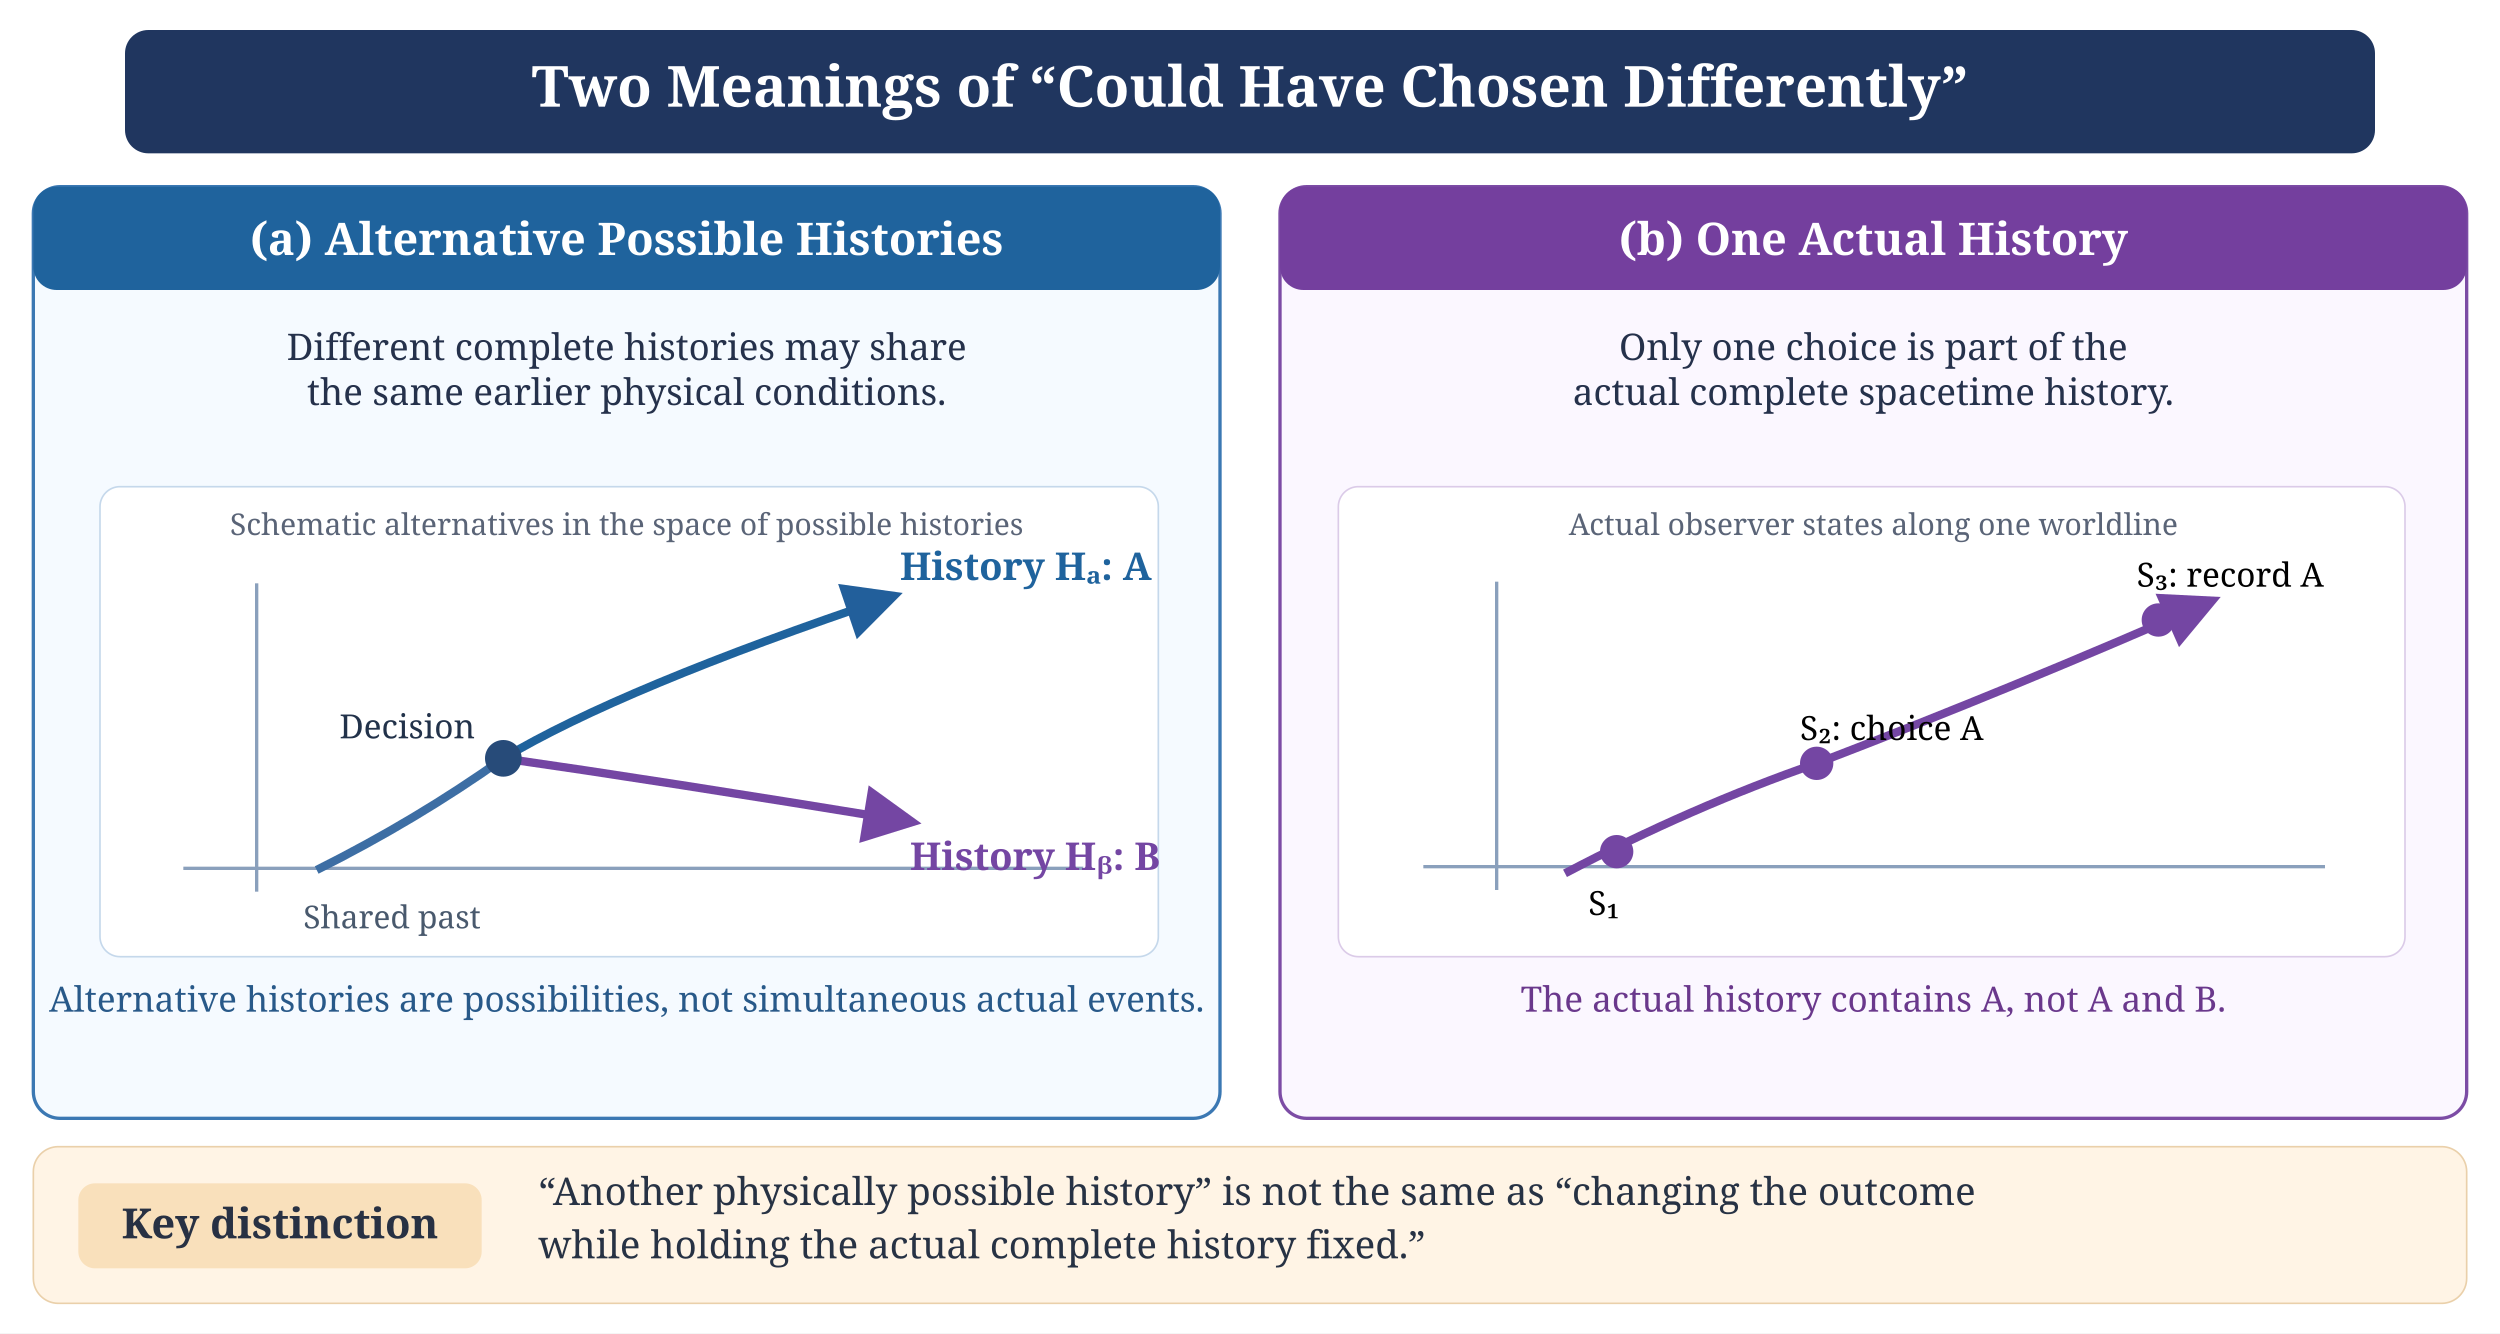
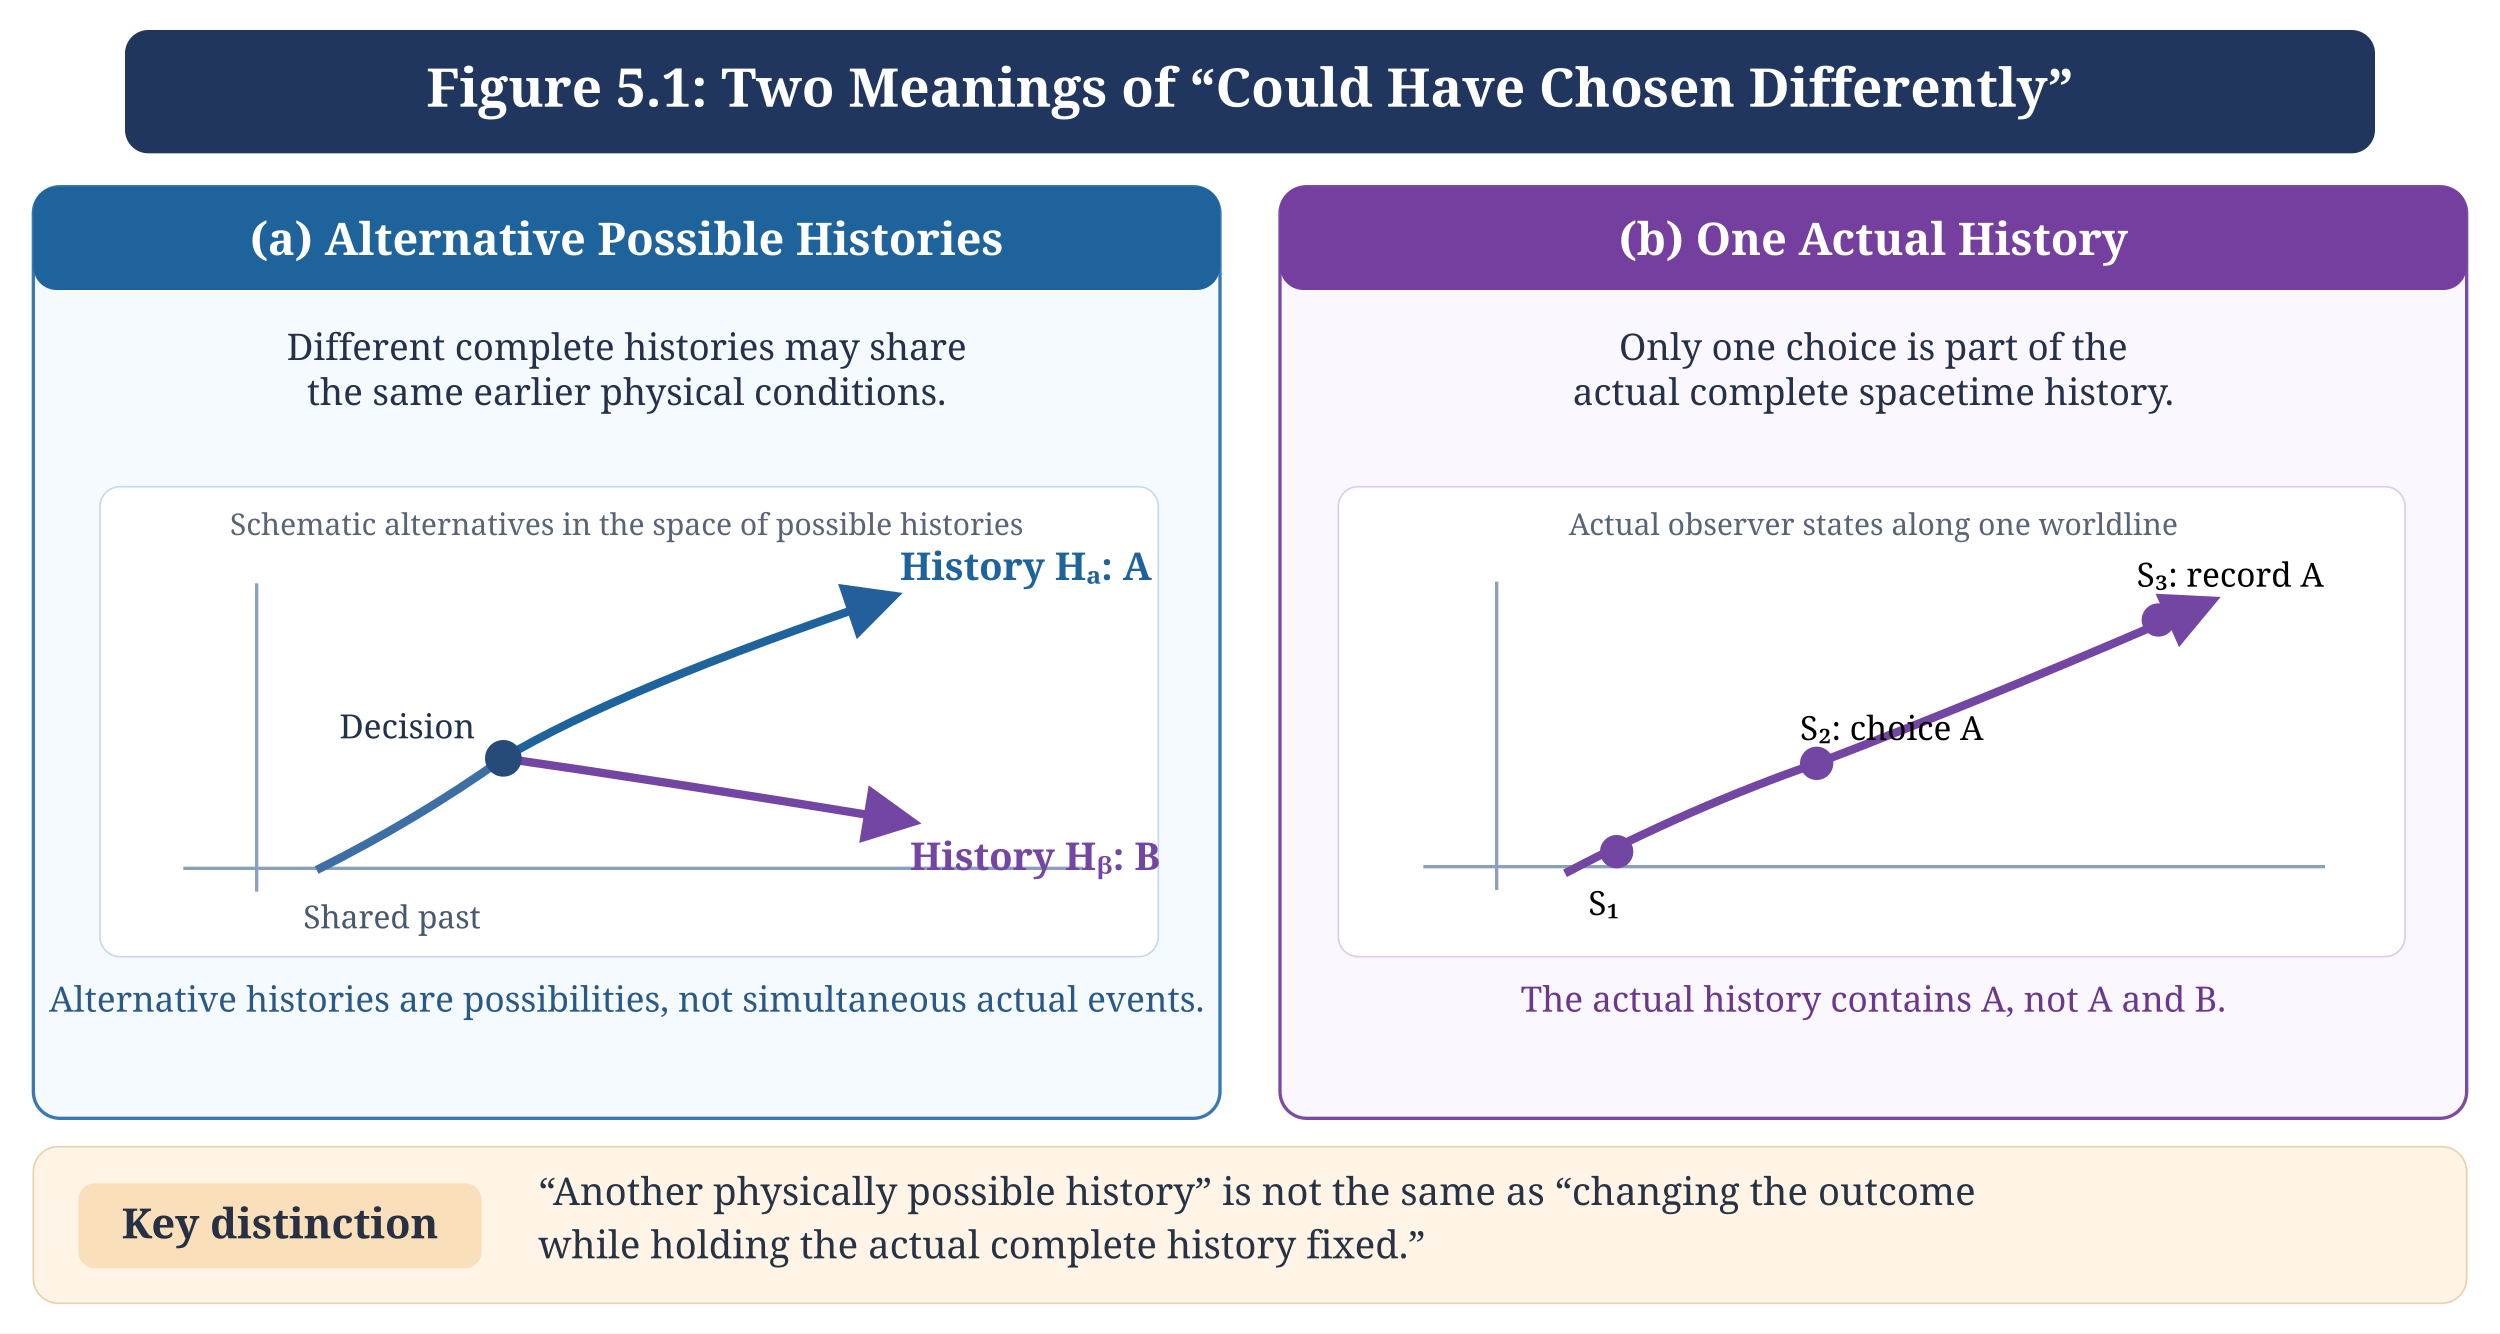
<svg xmlns="http://www.w3.org/2000/svg" width="1500" height="800" viewBox="0 0 1500 800">
  <defs>
    <marker id="arrowB" viewBox="0 0 10 10" refX="8" refY="5" markerWidth="7" markerHeight="7" orient="auto">
      <path d="M0 0L10 5L0 10Z" fill="#225f9b" />
    </marker>
    <marker id="arrowP" viewBox="0 0 10 10" refX="8" refY="5" markerWidth="7" markerHeight="7" orient="auto">
      <path d="M0 0L10 5L0 10Z" fill="#7446a3" />
    </marker>
  </defs>
  <rect width="1500" height="800" fill="#ffffff" />
  <rect x="75" y="18" width="1350" height="74" rx="14" fill="#20365f" />
-   <text x="750" y="64" text-anchor="middle" font-family="Georgia,serif" font-weight="bold" font-size="34" fill="white">Two Meanings of “Could Have Chosen Differently”</text>
+   <text x="750" y="64" text-anchor="middle" font-family="Georgia,serif" font-weight="bold" font-size="32" fill="white">Figure 5.1: Two Meanings of “Could Have Chosen Differently”</text>
  <rect x="20" y="112" width="712" height="559" rx="16" fill="#f5faff" stroke="#3b78b3" stroke-width="2" />
  <rect x="768" y="112" width="712" height="559" rx="16" fill="#fbf7ff" stroke="#7c4ca5" stroke-width="2" />
  <rect x="20" y="112" width="712" height="62" rx="14" fill="#1f639d" />
  <rect x="768" y="112" width="712" height="62" rx="14" fill="#743f9e" />
  <text x="376" y="153" text-anchor="middle" fill="white" font-size="27" font-family="Georgia,serif" font-weight="bold">(a) Alternative Possible Histories</text>
  <text x="1124" y="153" text-anchor="middle" fill="white" font-size="27" font-family="Georgia,serif" font-weight="bold">(b) One Actual History</text>
  <text x="376" y="216" text-anchor="middle" font-family="Georgia,serif" font-size="22" fill="#25314b">Different complete histories may share</text>
  <text x="376" y="243" text-anchor="middle" font-family="Georgia,serif" font-size="22" fill="#25314b">the same earlier physical conditions.</text>
  <text x="1124" y="216" text-anchor="middle" font-family="Georgia,serif" font-size="22" fill="#25314b">Only one choice is part of the</text>
  <text x="1124" y="243" text-anchor="middle" font-family="Georgia,serif" font-size="22" fill="#25314b">actual complete spacetime history.</text>
  <rect x="60" y="292" width="635" height="282" rx="12" fill="white" stroke="#c5d8eb" />
  <text x="376" y="321" text-anchor="middle" font-family="Georgia,serif" font-size="18" fill="#5a6477">Schematic alternatives in the space of possible histories</text>
  <rect x="803" y="292" width="640" height="282" rx="12" fill="white" stroke="#dbcbe8" />
  <text x="1124" y="321" text-anchor="middle" font-family="Georgia,serif" font-size="18" fill="#5a6477">Actual observer states along one worldline</text>
  <path d="M110 521H650" stroke="#8aa0bc" stroke-width="2" />
  <path d="M154 535V350" stroke="#8aa0bc" stroke-width="2" />
  <path d="M190 522 Q250 492 302 455" fill="none" stroke="#3d6ea4" stroke-width="5" />
  <path d="M302 455Q372 413 535 358" fill="none" stroke="#1f639d" stroke-width="5" marker-end="url(#arrowB)" />
  <path d="M302 455Q393 468 546 493" fill="none" stroke="#7446a3" stroke-width="5" marker-end="url(#arrowP)" />
  <circle cx="302" cy="455" r="11" fill="#274b79" />
  <text x="285" y="443" text-anchor="end" font-family="Georgia,serif" font-size="20" fill="#22324a">Decision</text>
  <text x="540" y="348" font-family="Georgia,serif" font-size="23" fill="#1f639d" font-weight="bold">History Hₐ: A</text>
  <text x="546" y="522" font-family="Georgia,serif" font-size="23" fill="#7446a3" font-weight="bold">History Hᵦ: B</text>
  <text x="182" y="557" font-family="Georgia,serif" font-size="19" fill="#49596d">Shared past</text>
  <path d="M854 520H1395" stroke="#8aa0bc" stroke-width="2" />
  <path d="M898 534V349" stroke="#8aa0bc" stroke-width="2" />
  <path d="M939 524Q1015 484 1090 458Q1210 412 1326 361" fill="none" stroke="#7446a3" stroke-width="5" marker-end="url(#arrowP)" />
  <circle cx="970" cy="511" r="10" fill="#7446a3" />
  <circle cx="1090" cy="458" r="10" fill="#7446a3" />
  <circle cx="1295" cy="372" r="10" fill="#7446a3" />
  <text x="953" y="549" font-family="Georgia,serif" font-size="20">S₁</text>
  <text x="1080" y="444" font-family="Georgia,serif" font-size="20">S₂: choice A</text>
  <text x="1282" y="352" font-family="Georgia,serif" font-size="20">S₃: record A</text>
  <text x="1124" y="607" text-anchor="middle" font-family="Georgia,serif" font-size="21" fill="#6a388c">The actual history contains A, not A and B.</text>
  <text x="376" y="607" text-anchor="middle" font-family="Georgia,serif" font-size="21" fill="#285989">Alternative histories are possibilities, not simultaneous actual events.</text>
  <rect x="20" y="688" width="1460" height="94" rx="15" fill="#fff4e5" stroke="#ead0aa" />
  <rect x="47" y="710" width="242" height="51" rx="10" fill="#f9e0bb" />
  <text x="168" y="743" text-anchor="middle" font-family="Georgia,serif" font-weight="bold" font-size="25" fill="#283143">Key distinction</text>
  <text x="323" y="723" font-family="Georgia,serif" font-size="23" fill="#273244">“Another physically possible history” is not the same as “changing the outcome</text>
  <text x="323" y="755" font-family="Georgia,serif" font-size="23" fill="#273244">while holding the actual complete history fixed.”</text>
</svg>
